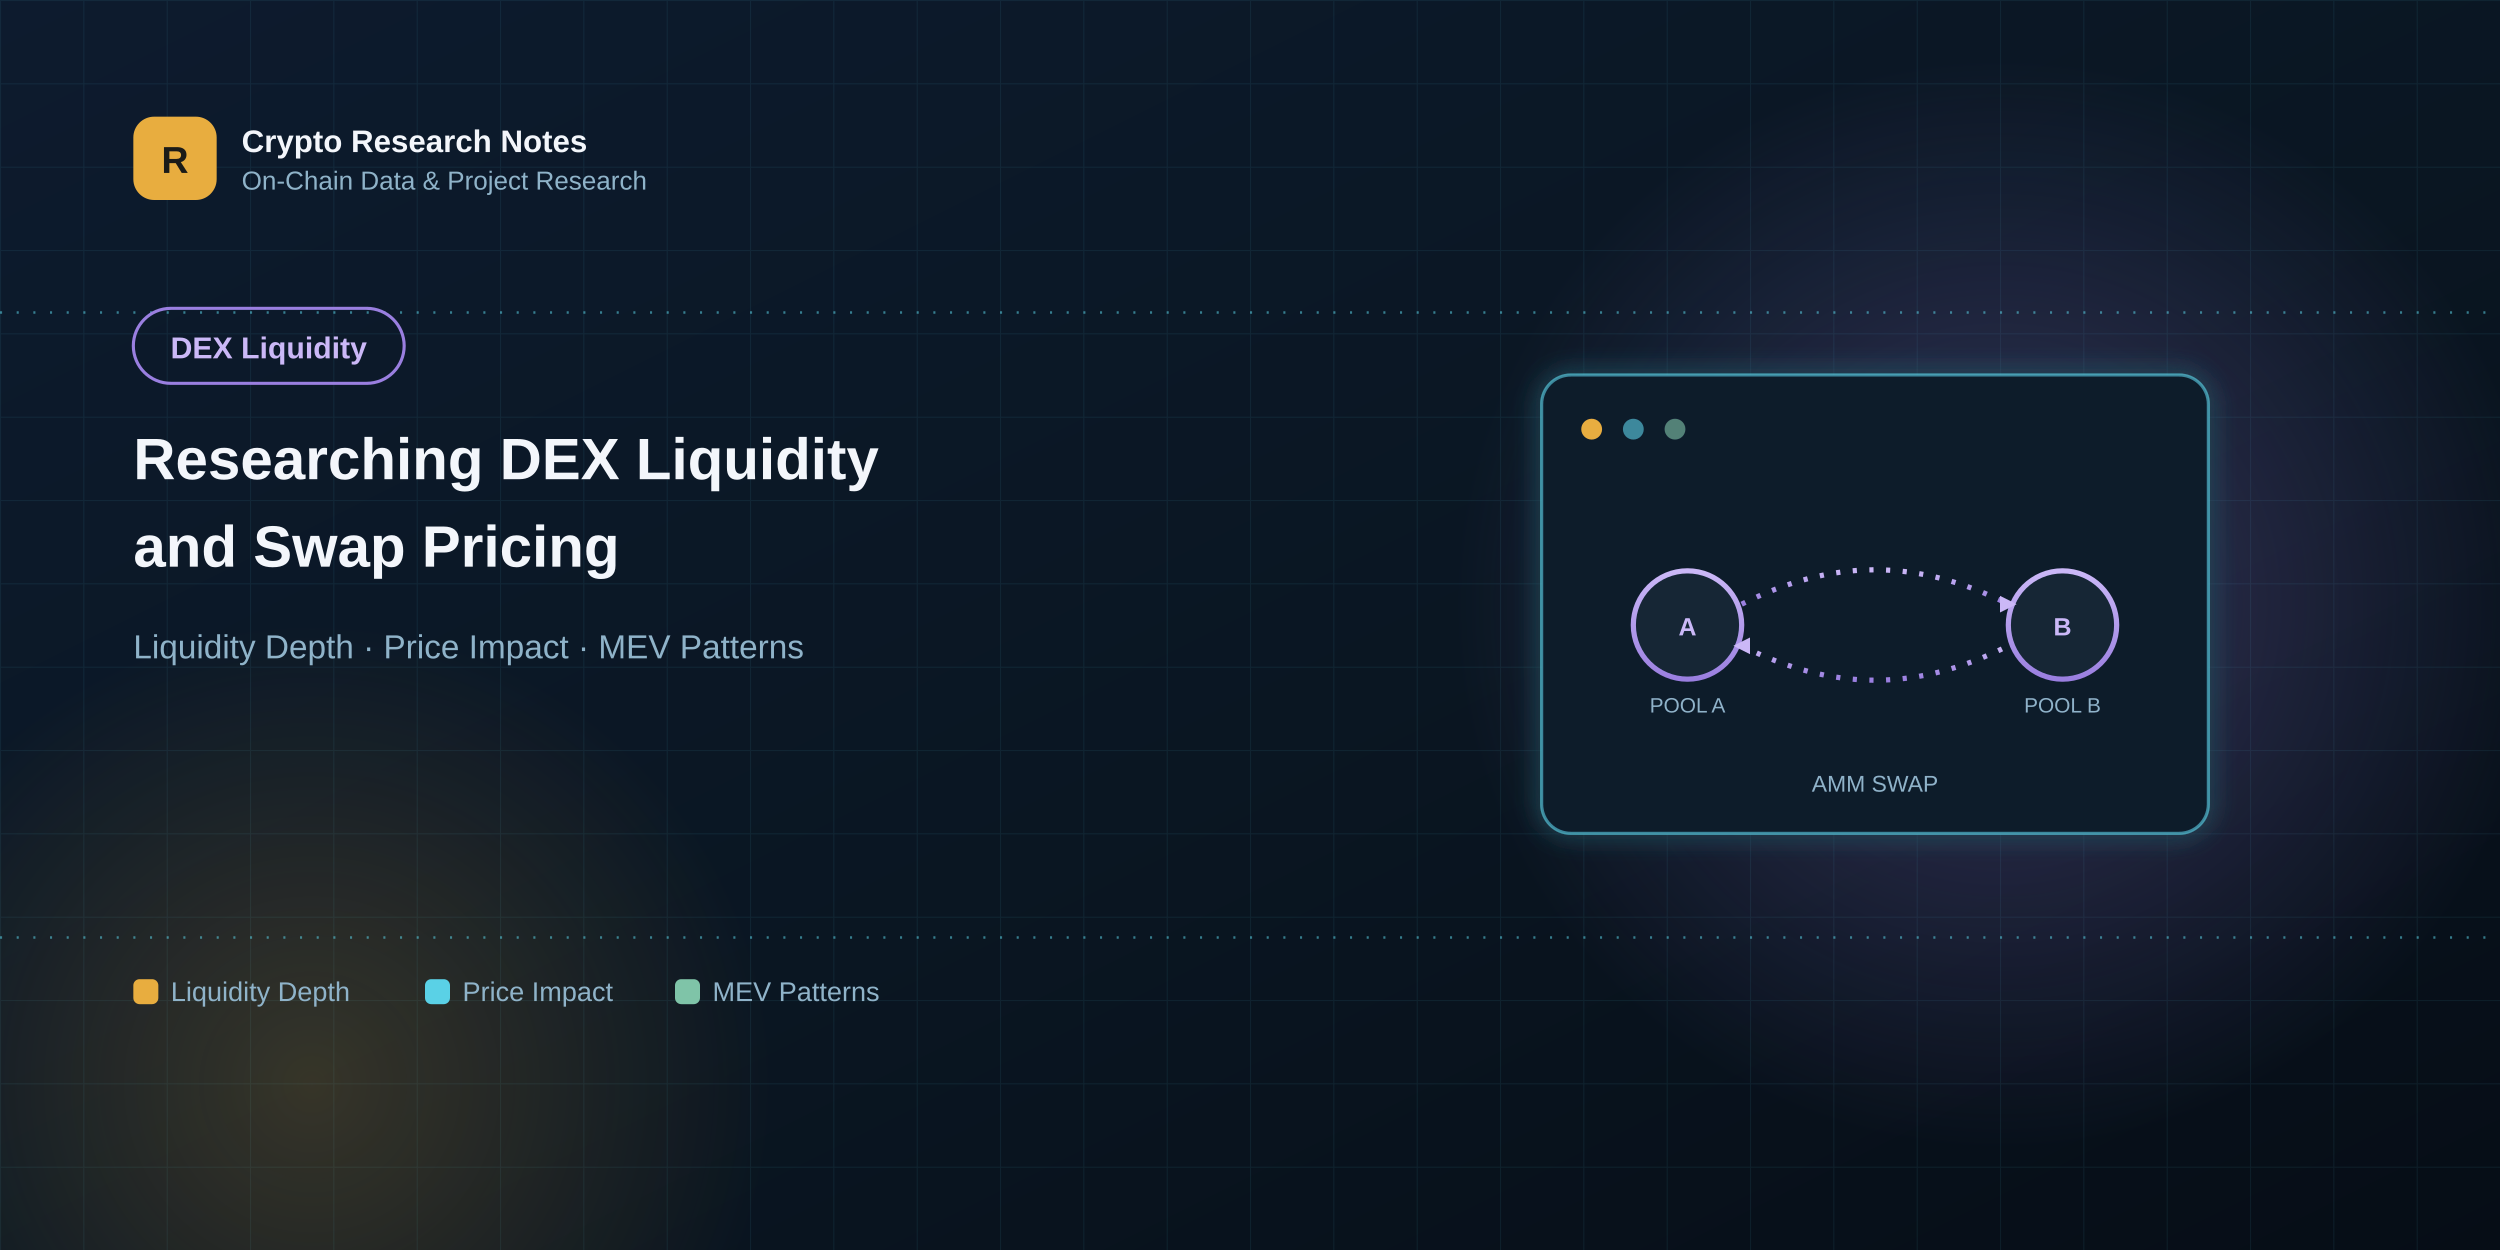
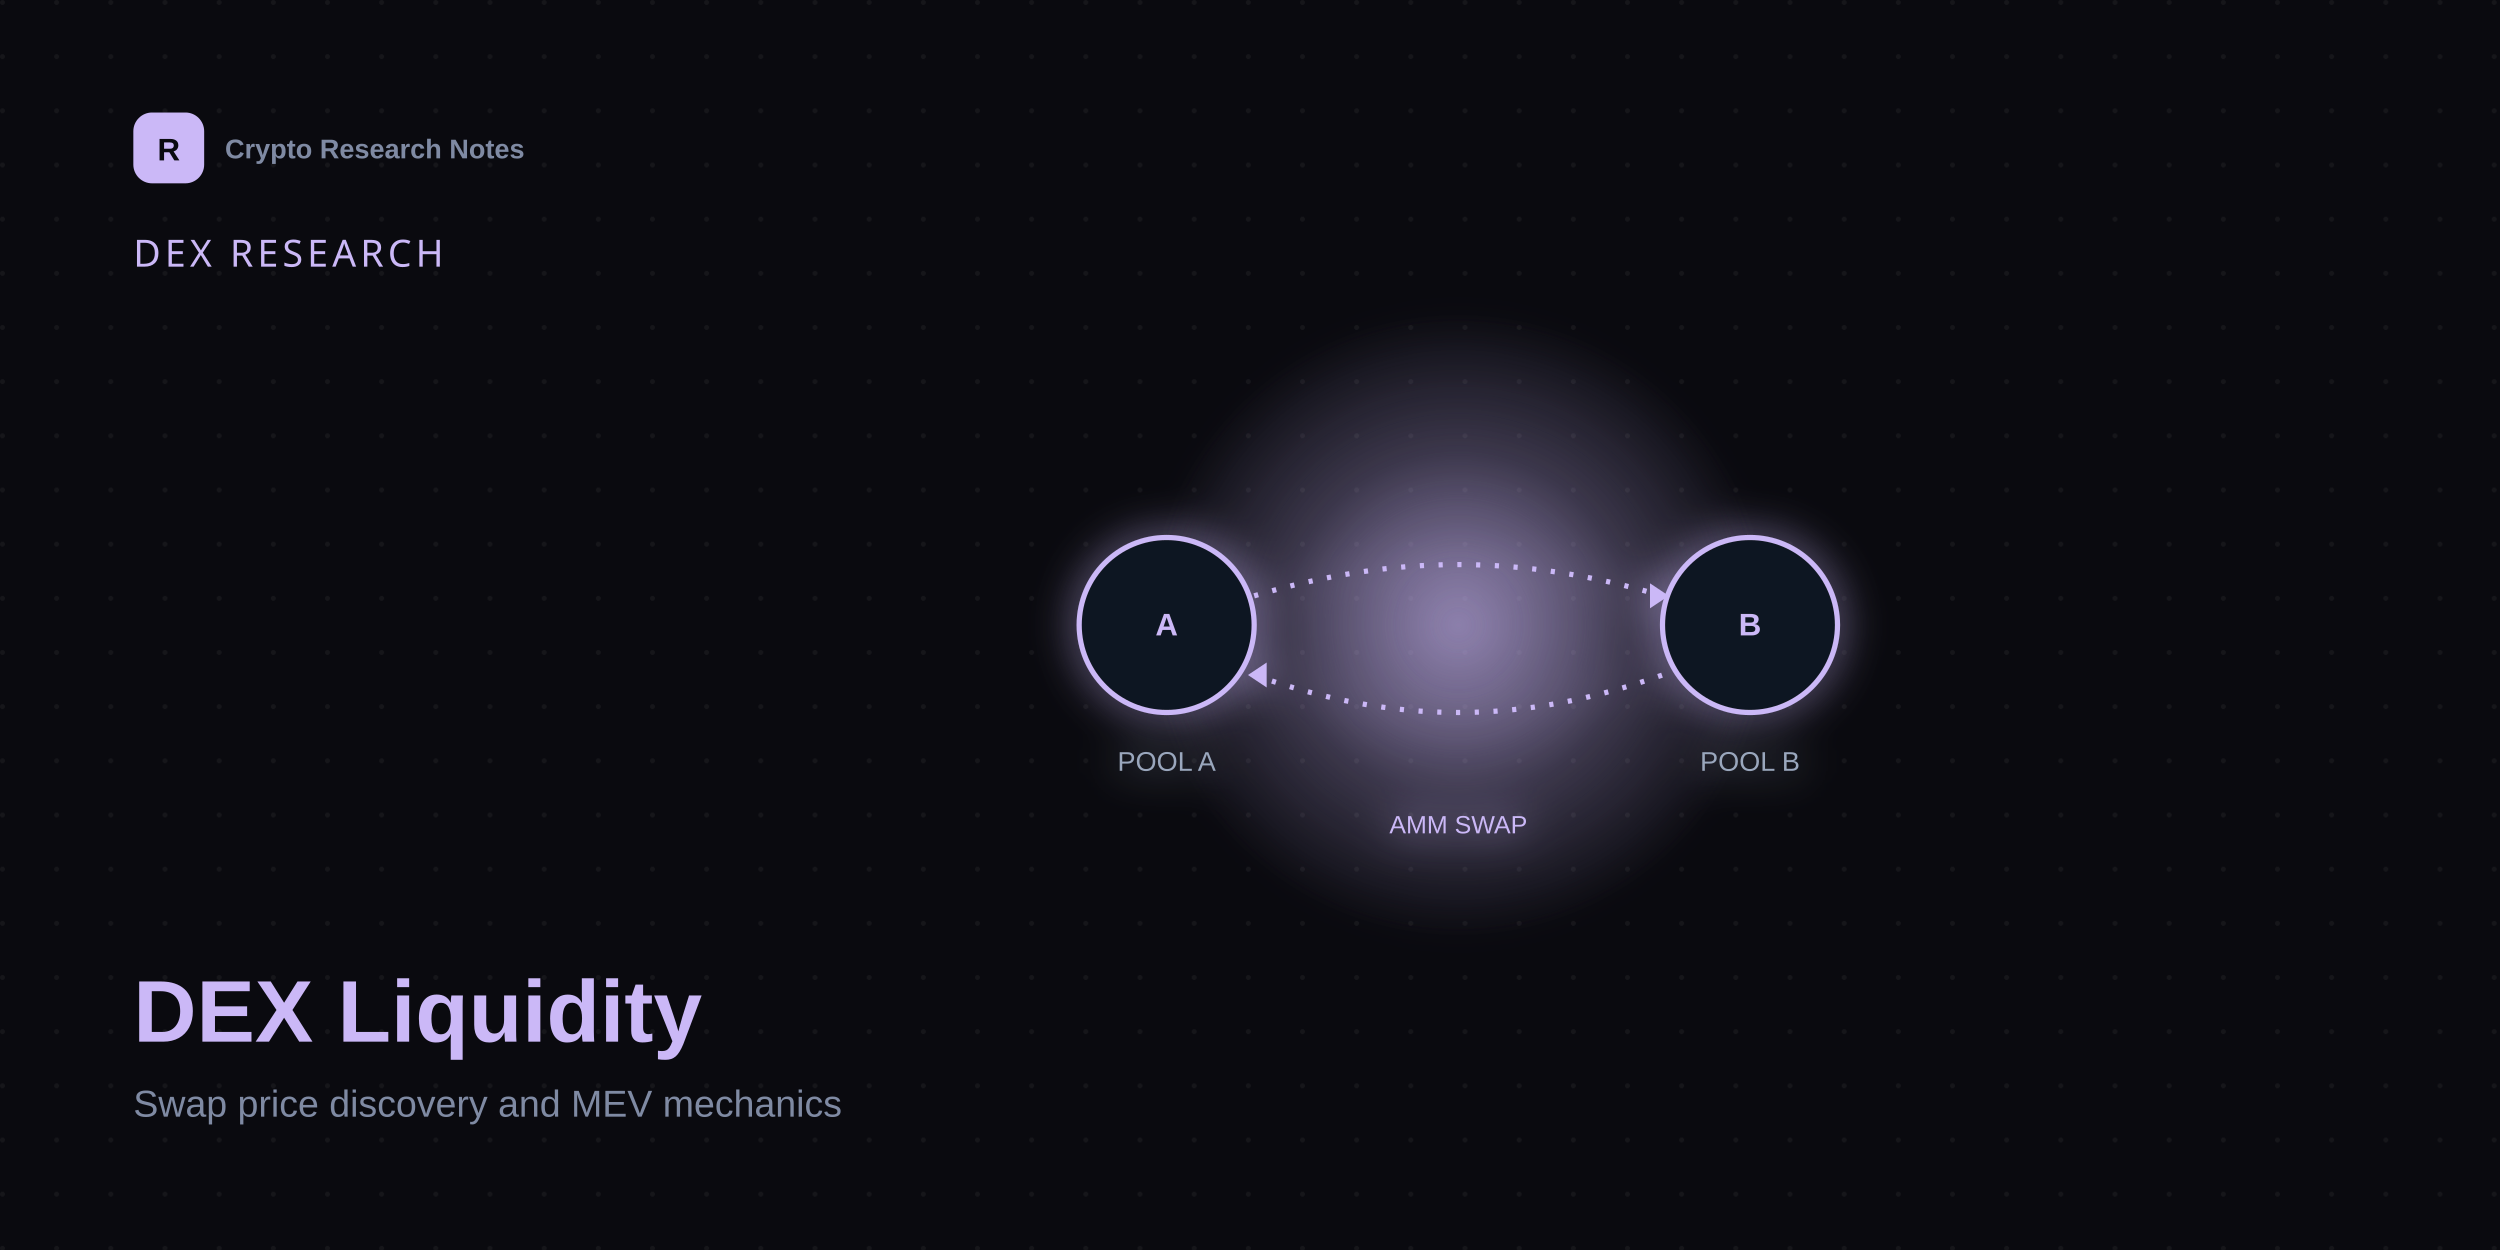
- <svg xmlns="http://www.w3.org/2000/svg" viewBox="0 0 1200 600" role="img" aria-label="Researching DEX Liquidity and Swap Pricing cover image">
+ <svg xmlns="http://www.w3.org/2000/svg" viewBox="0 0 1200 600" role="img" aria-label="DEX Liquidity cover image">
  <defs>
-     <linearGradient id="bg" x1="0" y1="0" x2="1" y2="1">
-       <stop offset="0%" stop-color="#0d1b2e" />
-       <stop offset="55%" stop-color="#0a1622" />
-       <stop offset="100%" stop-color="#060d16" />
-     </linearGradient>
-     <linearGradient id="glowViolet" x1="0" y1="0" x2="0" y2="1">
-       <stop offset="0%" stop-color="#cbb8f7" />
-       <stop offset="100%" stop-color="#9a7fe0" />
-     </linearGradient>
-     <radialGradient id="haloViolet" cx="50%" cy="50%" r="50%">
-       <stop offset="0%" stop-color="#9a7fe0" stop-opacity="0.30" />
-       <stop offset="100%" stop-color="#9a7fe0" stop-opacity="0" />
+     <radialGradient id="nodeGlow" cx="50%" cy="50%" r="50%">
+       <stop offset="0%" stop-color="#cbb8f7" stop-opacity="0.45" />
+       <stop offset="55%" stop-color="#cbb8f7" stop-opacity="0.14" />
+       <stop offset="100%" stop-color="#cbb8f7" stop-opacity="0" />
    </radialGradient>
-     <radialGradient id="haloGold" cx="50%" cy="50%" r="50%">
-       <stop offset="0%" stop-color="#e8ad3f" stop-opacity="0.2" />
-       <stop offset="100%" stop-color="#e8ad3f" stop-opacity="0" />
-     </radialGradient>
-     <filter id="glow" x="-60%" y="-60%" width="220%" height="220%">
-       <feGaussianBlur stdDeviation="6" result="blur" />
+     <filter id="softGlow" x="-80%" y="-80%" width="260%" height="260%">
+       <feGaussianBlur stdDeviation="10" result="b" />
      <feMerge>
-         <feMergeNode in="blur" />
+         <feMergeNode in="b" />
        <feMergeNode in="SourceGraphic" />
      </feMerge>
    </filter>
-     <pattern id="grid" width="40" height="40" patternUnits="userSpaceOnUse">
-       <path d="M40 0 L0 0 0 40" fill="none" stroke="#5ad1e6" stroke-opacity="0.08" stroke-width="1" />
+     <pattern id="dots" width="26" height="26" patternUnits="userSpaceOnUse">
+       <circle cx="1.2" cy="1.2" r="1.2" fill="#ffffff" fill-opacity="0.05" />
    </pattern>
  </defs>
-   <rect width="1200" height="600" fill="url(#bg)" />
-   <rect width="1200" height="600" fill="url(#grid)" />
-   <circle cx="960" cy="290" r="260" fill="url(#haloViolet)" />
-   <circle cx="150" cy="520" r="220" fill="url(#haloGold)" />
-   <g stroke="#5ad1e6" stroke-opacity="0.55" stroke-width="1.2">
-     <line x1="0" y1="150" x2="1200" y2="150" stroke-dasharray="1 7" />
-     <line x1="0" y1="450" x2="1200" y2="450" stroke-dasharray="1 7" />
+   <rect width="1200" height="600" fill="#0a0a0f" />
+   <rect width="1200" height="600" fill="url(#dots)" />
+   <g transform="translate(64,54)">
+     <rect x="0" y="0" width="34" height="34" rx="9" fill="#cbb8f7" />
+     <text x="17" y="23" font-family="'Segoe UI',Arial,sans-serif" font-size="15" font-weight="700" fill="#0a0a0f" text-anchor="middle">R</text>
+     <text x="44" y="22" font-family="'Segoe UI',Arial,sans-serif" font-size="13" font-weight="600" fill="#7f8aa3">Crypto Research Notes</text>
  </g>
-   <g transform="translate(64,56)">
-     <rect x="0" y="0" width="40" height="40" rx="10" fill="#e8ad3f" />
-     <text x="20" y="27" font-family="'Segoe UI',Arial,sans-serif" font-size="18" font-weight="700" fill="#1b1b18" text-anchor="middle">R</text>
-     <text x="52" y="17" font-family="'Segoe UI',Arial,sans-serif" font-size="15" font-weight="700" fill="#f3f6fb">Crypto Research Notes</text>
-     <text x="52" y="35" font-family="'Segoe UI',Arial,sans-serif" font-size="12.5" fill="#8fb3c9">On-Chain Data &amp; Project Research</text>
+   <text x="64" y="128" font-family="'Consolas','Segoe UI',monospace" font-size="18" letter-spacing="2" fill="#cbb8f7">DEX RESEARCH</text>
+   <g transform="translate(700,300)" filter="url(#softGlow)">
+     <circle r="150" fill="url(#nodeGlow)" />
+     <circle cx="-140" cy="0" r="42" fill="#111820" stroke="#cbb8f7" stroke-width="2.5" />
+     <text x="-140" y="5" font-family="'Segoe UI',Arial,sans-serif" font-size="15" font-weight="700" fill="#cbb8f7" text-anchor="middle">A</text>
+     <circle cx="140" cy="0" r="42" fill="#111820" stroke="#cbb8f7" stroke-width="2.5" />
+     <text x="140" y="5" font-family="'Segoe UI',Arial,sans-serif" font-size="15" font-weight="700" fill="#cbb8f7" text-anchor="middle">B</text>
+     <path d="M-98 -14 C -30 -34, 30 -34, 98 -14" fill="none" stroke="#cbb8f7" stroke-width="2.5" stroke-dasharray="2 7" />
+     <path d="M-98 24 C -30 48, 30 48, 98 24" fill="none" stroke="#cbb8f7" stroke-width="2.5" stroke-dasharray="2 7" />
+     <path d="M92 -20 l9 6 l-9 6 z" fill="#cbb8f7" />
+     <path d="M-92 30 l-9 -6 l9 -6 z" fill="#cbb8f7" />
+     <text x="-140" y="70" font-family="'Segoe UI',Arial,sans-serif" font-size="13" fill="#9aa7bd" text-anchor="middle">POOL A</text>
+     <text x="140" y="70" font-family="'Segoe UI',Arial,sans-serif" font-size="13" fill="#9aa7bd" text-anchor="middle">POOL B</text>
+     <text y="100" font-family="'Segoe UI',Arial,sans-serif" font-size="12" fill="#cbb8f7" text-anchor="middle">AMM SWAP</text>
  </g>
-   <g transform="translate(64,148)">
-     <rect x="0" y="0" width="130" height="36" rx="18" fill="none" stroke="#9a7fe0" stroke-width="1.5" />
-     <text x="65" y="24" font-family="'Segoe UI',Arial,sans-serif" font-size="14.5" font-weight="700" fill="#cbb8f7" text-anchor="middle">DEX Liquidity</text>
+   <g font-family="'Segoe UI',Arial,sans-serif" font-weight="800">
+     <text x="64" y="500" font-size="42" fill="#cbb8f7">DEX Liquidity</text>
  </g>
-   <g font-family="'Segoe UI',Arial,sans-serif" font-weight="700" fill="#f3f6fb">
-     <text x="64" y="230" font-size="28">Researching DEX Liquidity</text>
-     <text x="64" y="272" font-size="28">and Swap Pricing</text>
-   </g>
-   <text x="64" y="316" font-family="'Segoe UI',Arial,sans-serif" font-size="16" fill="#8fb3c9">Liquidity Depth · Price Impact · MEV Patterns</text>
-   <g transform="translate(900,290)" filter="url(#glow)">
-     <rect x="-160" y="-110" width="320" height="220" rx="14" fill="#0e1b2c" stroke="#5ad1e6" stroke-width="1.5" stroke-opacity="0.6" />
-     <circle cx="-136" cy="-84" r="5" fill="#e8ad3f" />
-     <circle cx="-116" cy="-84" r="5" fill="#5ad1e6" opacity="0.6" />
-     <circle cx="-96" cy="-84" r="5" fill="#7fc4a8" opacity="0.6" />
-     <circle cx="-90" cy="10" r="26" fill="#122535" stroke="url(#glowViolet)" stroke-width="2.5" />
-     <text x="-90" y="15" font-family="'Segoe UI',Arial,sans-serif" font-size="12" font-weight="700" fill="#cbb8f7" text-anchor="middle">A</text>
-     <circle cx="90" cy="10" r="26" fill="#122535" stroke="url(#glowViolet)" stroke-width="2.5" />
-     <text x="90" y="15" font-family="'Segoe UI',Arial,sans-serif" font-size="12" font-weight="700" fill="#cbb8f7" text-anchor="middle">B</text>
-     <path d="M-64 0 C -20 -22, 20 -22, 64 0" fill="none" stroke="url(#glowViolet)" stroke-width="2.5" stroke-dasharray="2 6" />
-     <path d="M-64 20 C -20 42, 20 42, 64 20" fill="none" stroke="url(#glowViolet)" stroke-width="2.5" stroke-dasharray="2 6" />
-     <path d="M60 -4 l8 4 l-8 4 z" fill="#cbb8f7" />
-     <path d="M-60 24 l-8 -4 l8 -4 z" fill="#cbb8f7" />
-     <text x="-90" y="52" font-family="'Segoe UI',Arial,sans-serif" font-size="10" fill="#8fb3c9" text-anchor="middle">POOL A</text>
-     <text x="90" y="52" font-family="'Segoe UI',Arial,sans-serif" font-size="10" fill="#8fb3c9" text-anchor="middle">POOL B</text>
-     <text x="0" y="90" font-family="'Segoe UI',Arial,sans-serif" font-size="11" fill="#8fb3c9" text-anchor="middle">AMM SWAP</text>
-   </g>
-   <g transform="translate(64,470)" font-family="'Segoe UI',Arial,sans-serif" font-size="13" fill="#8fb3c9">
-     <g transform="translate(0,0)">
-       <rect width="12" height="12" rx="3" fill="#e8ad3f" />
-       <text x="18" y="10.5">Liquidity Depth</text>
-     </g>
-     <g transform="translate(140,0)">
-       <rect width="12" height="12" rx="3" fill="#5ad1e6" />
-       <text x="18" y="10.5">Price Impact</text>
-     </g>
-     <g transform="translate(260,0)">
-       <rect width="12" height="12" rx="3" fill="#7fc4a8" />
-       <text x="18" y="10.5">MEV Patterns</text>
-     </g>
-   </g>
+   <text x="64" y="536" font-family="'Segoe UI',Arial,sans-serif" font-size="18" fill="#7f8aa3">Swap price discovery and MEV mechanics</text>
</svg>
